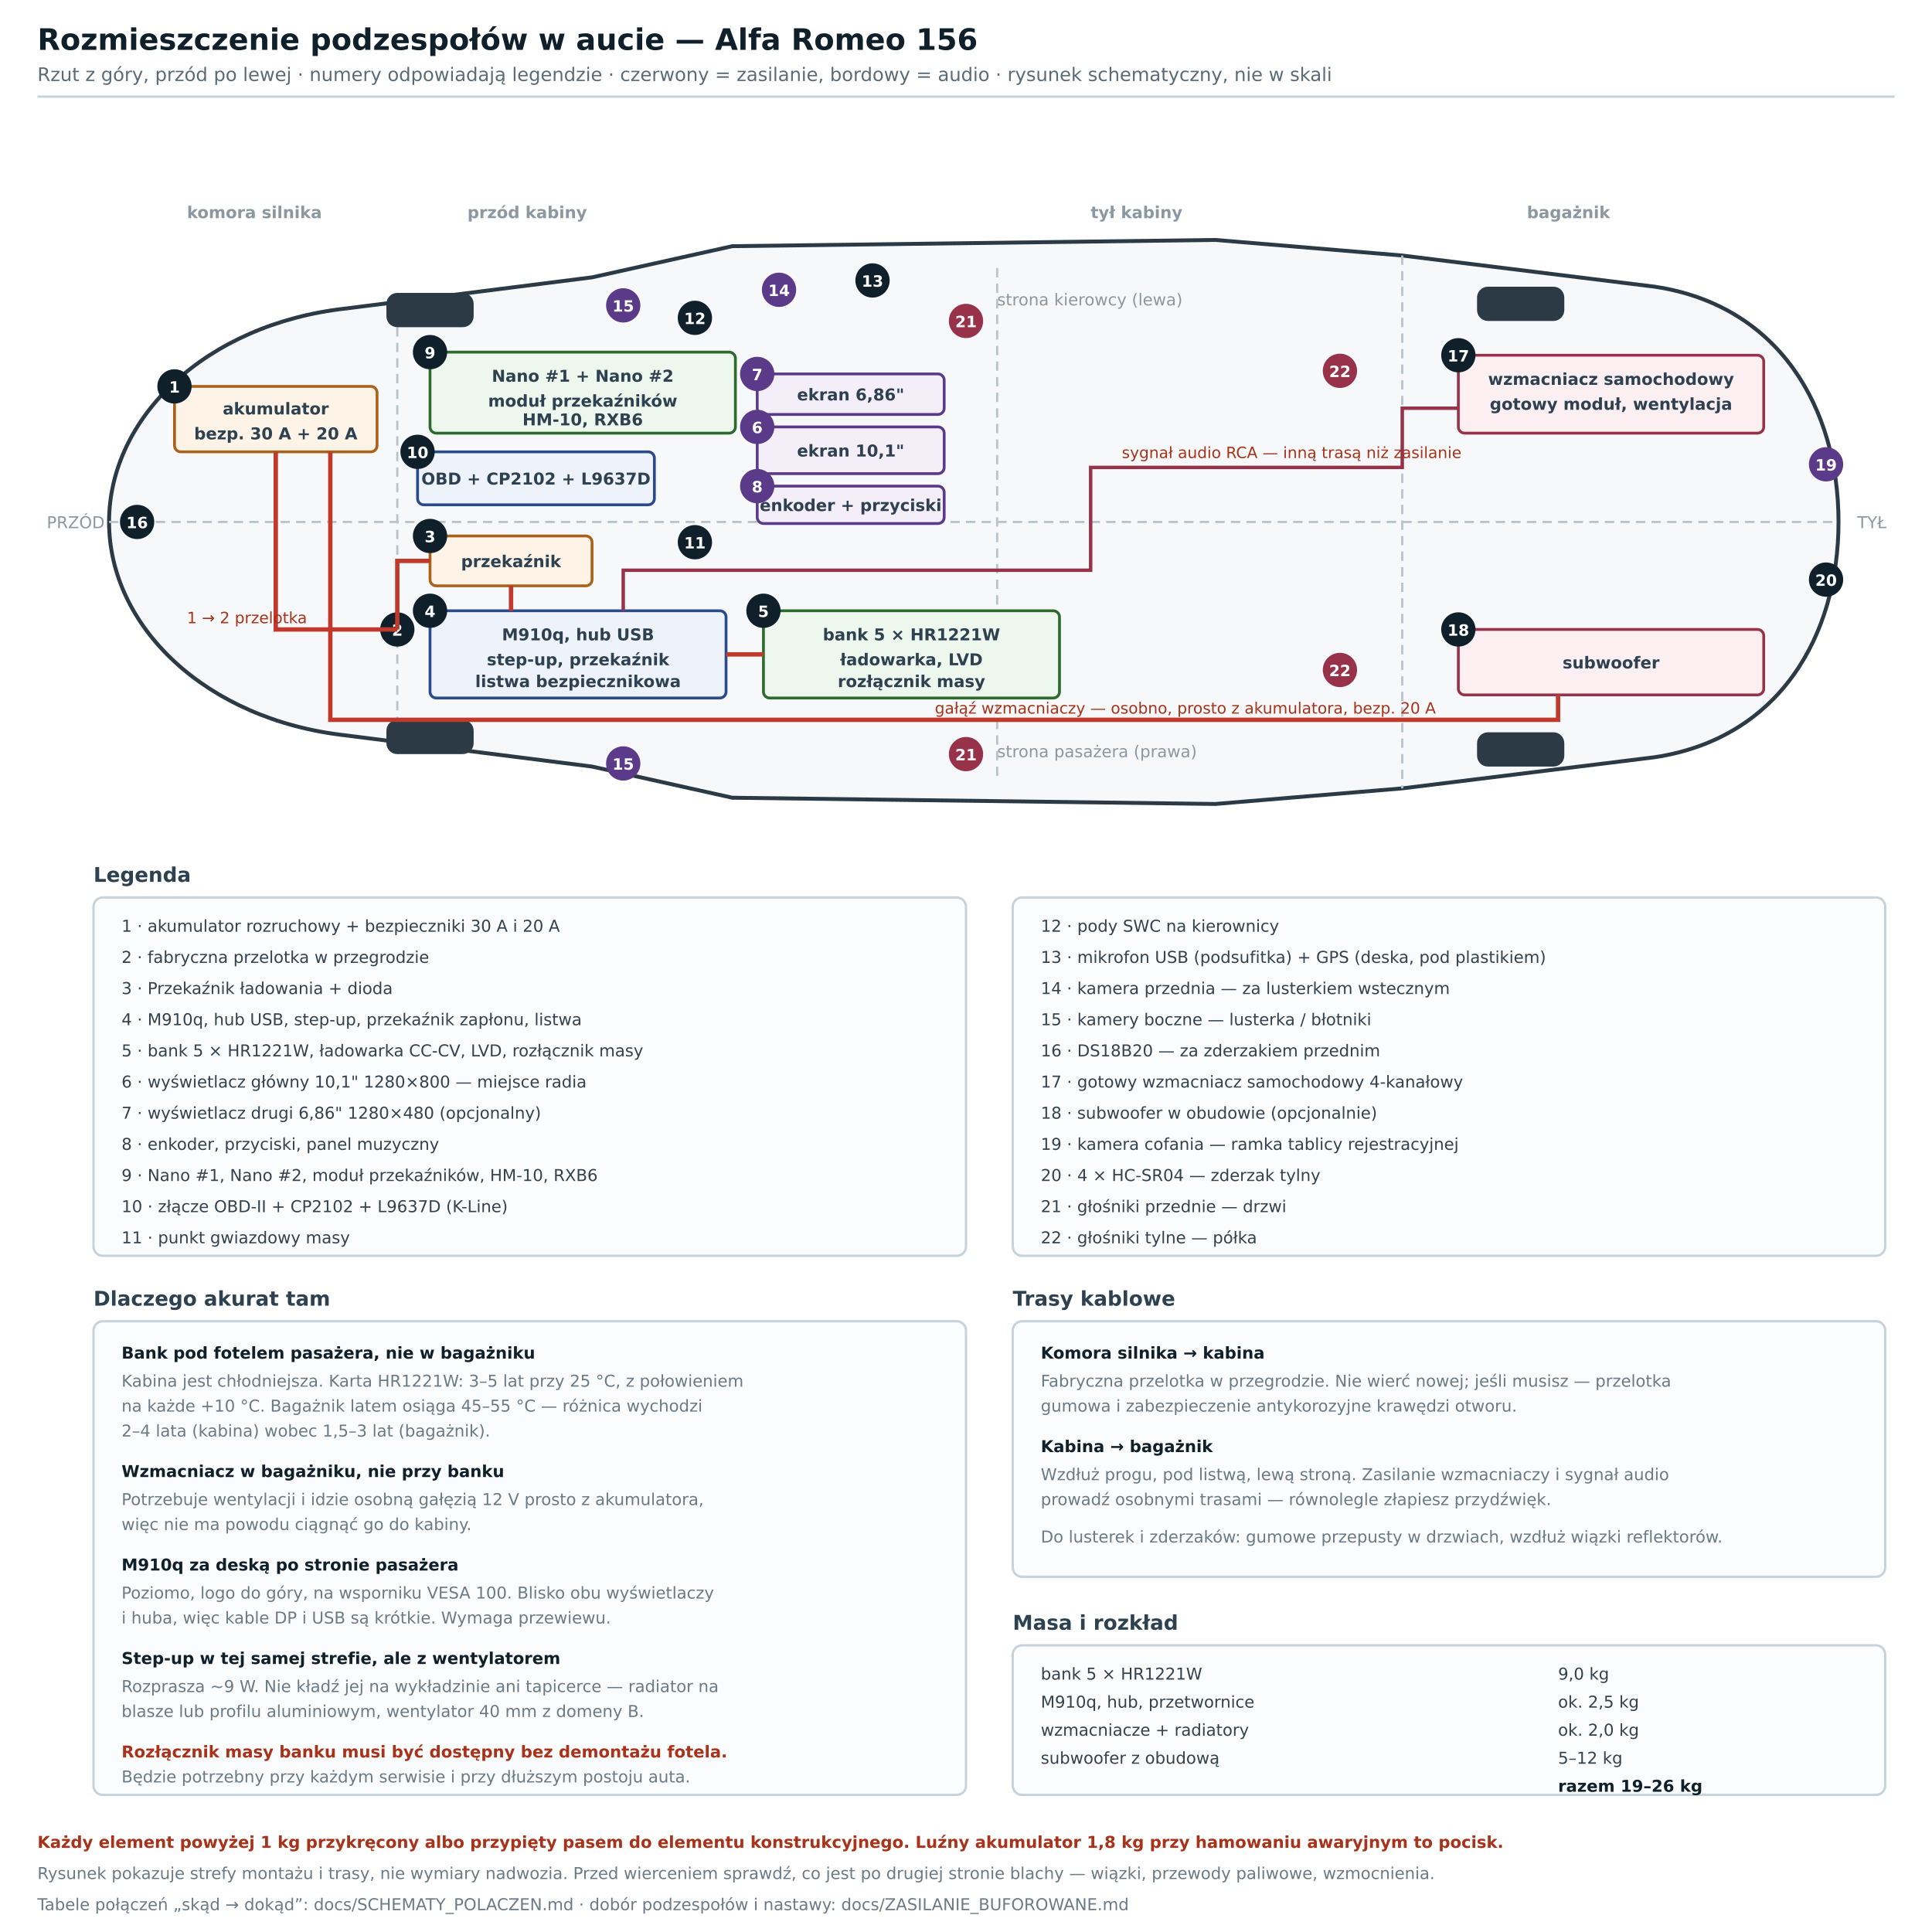
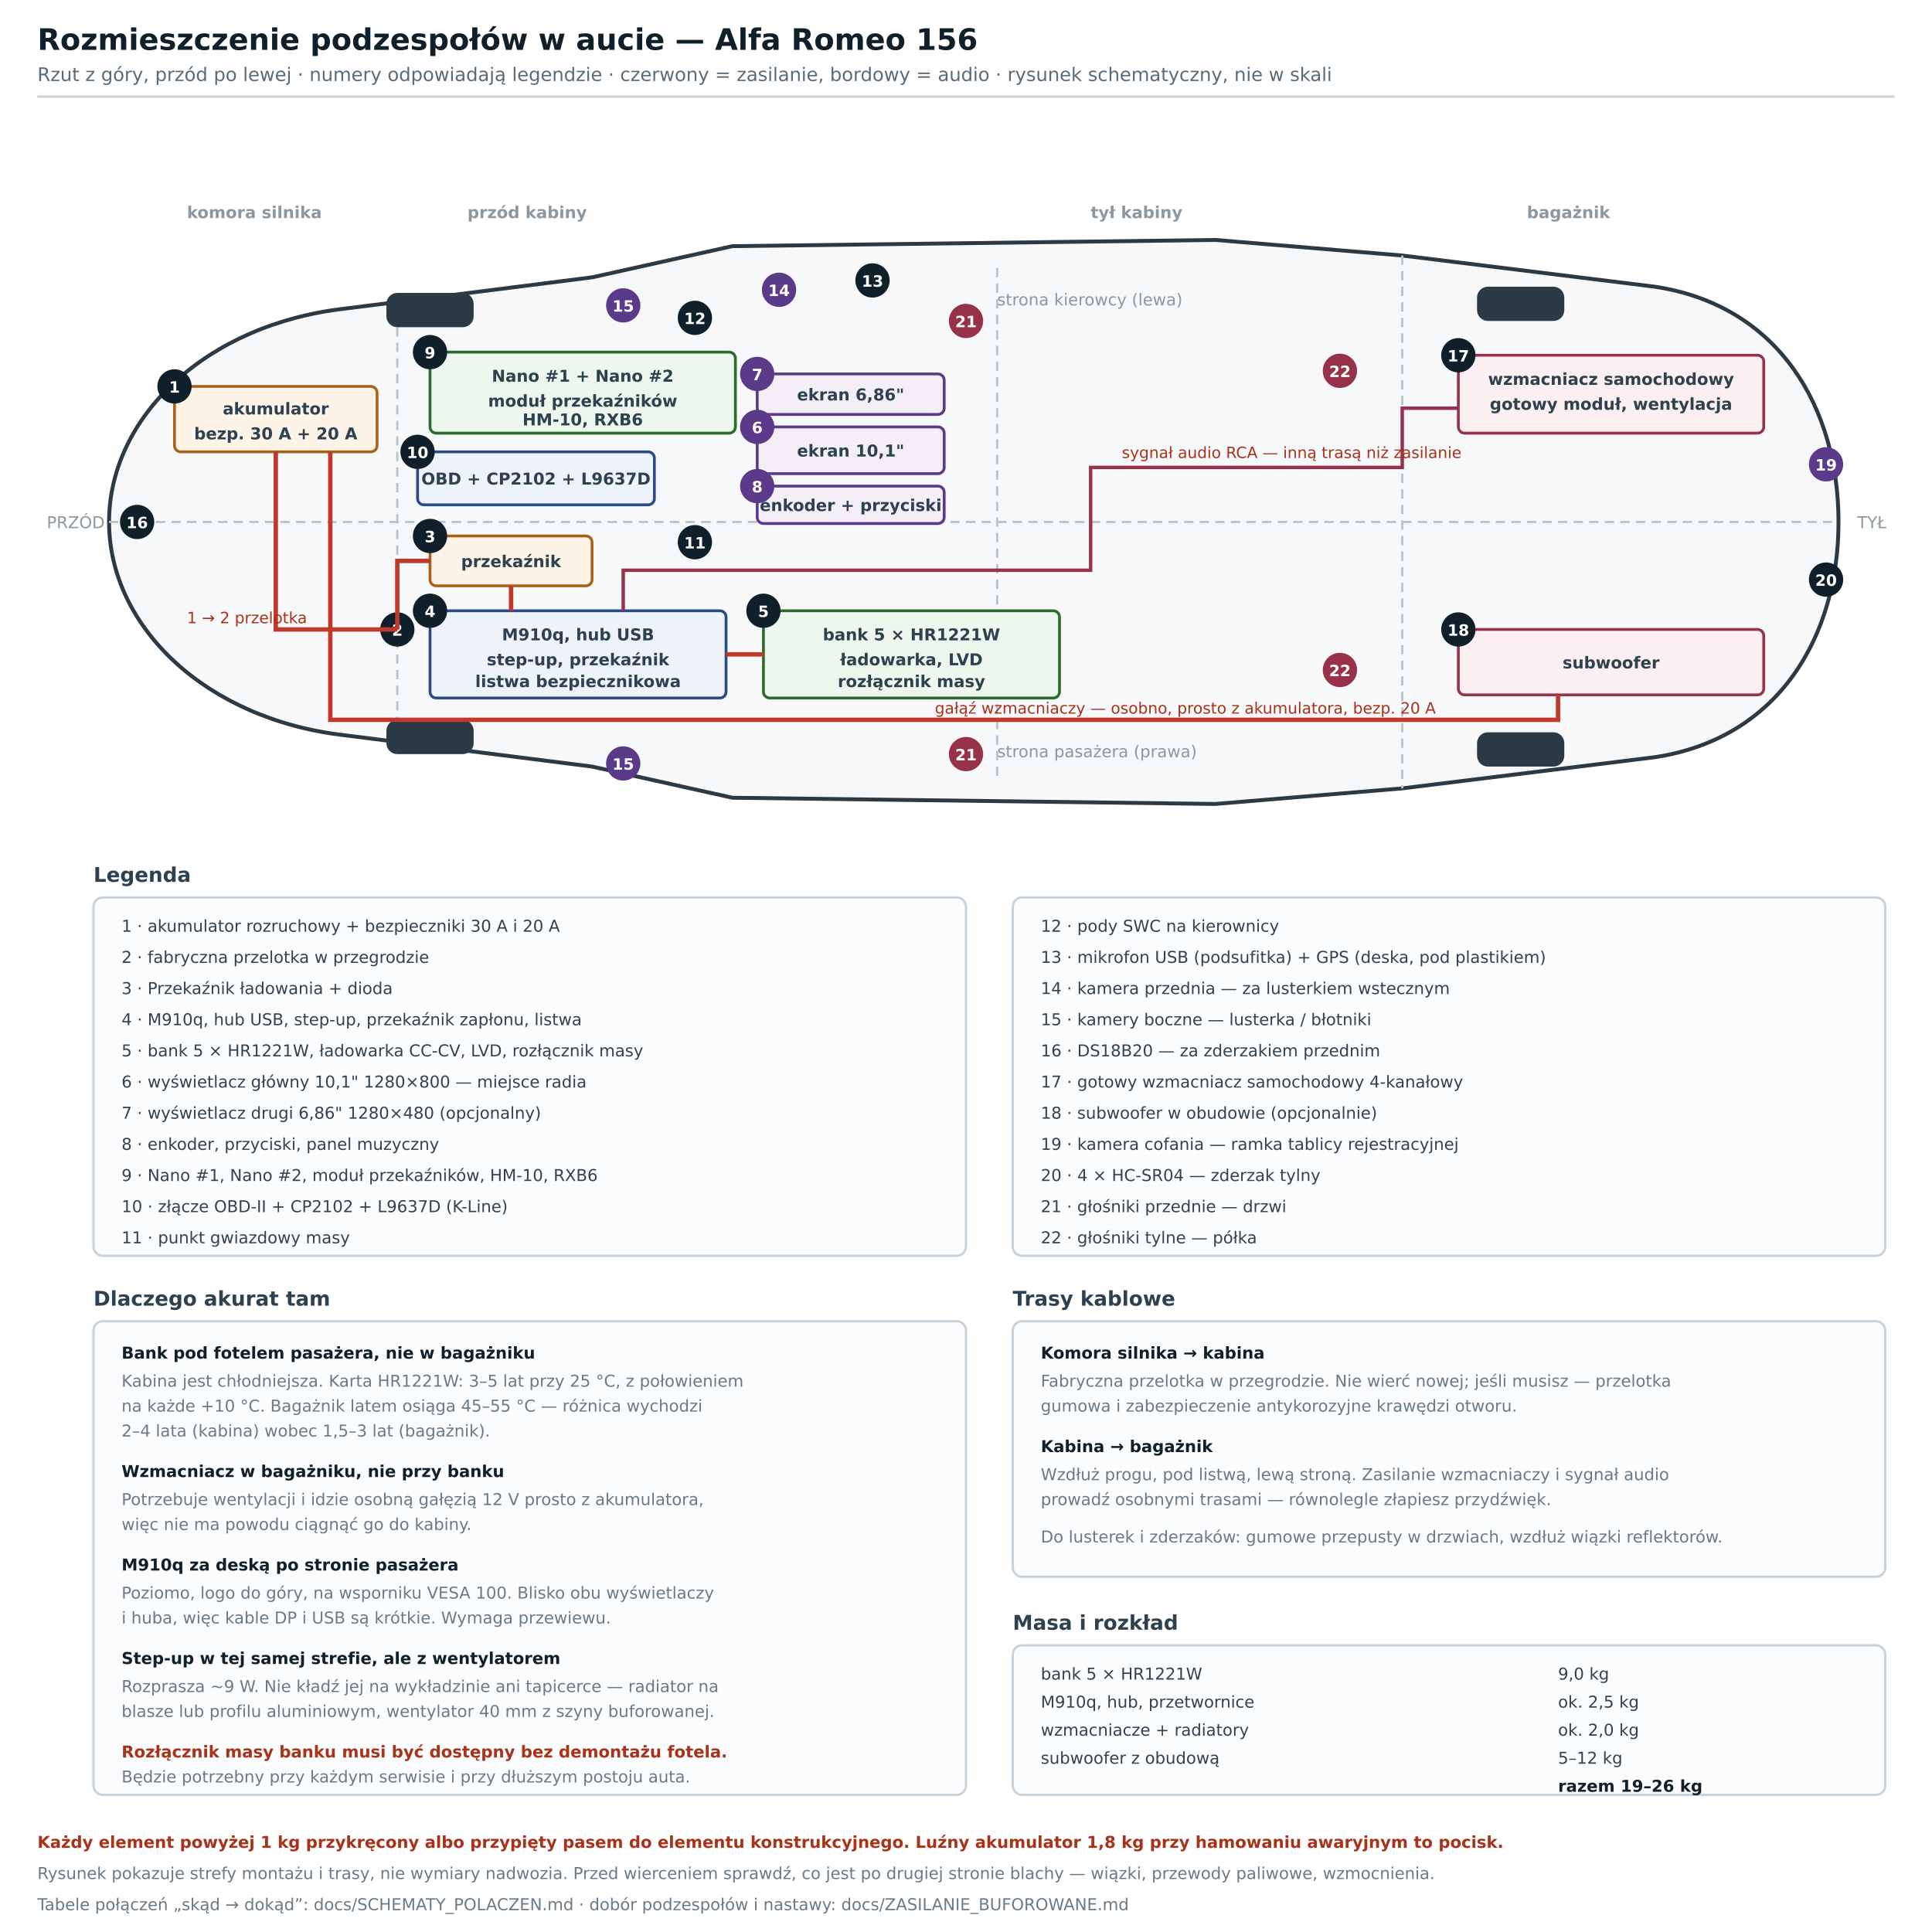
<svg xmlns="http://www.w3.org/2000/svg" width="1240" height="1240" viewBox="0 0 1240 1240" font-family="DejaVu Sans, Verdana, sans-serif">
  <style>
    .bg    { fill: #ffffff; }
    .body  { fill: #f6f8fa; stroke: #2b3a45; stroke-width: 2.5; }
    .div   { stroke: #b8c4cc; stroke-width: 1.4; fill: none; stroke-dasharray: 6 4; }
    .zoneA { fill: #eef7ee; stroke: #2d6a2d; stroke-width: 1.8; rx: 4; }
    .zoneB { fill: #eef2fa; stroke: #2b4a8a; stroke-width: 1.8; rx: 4; }
    .zoneC { fill: #fbeff1; stroke: #97324a; stroke-width: 1.8; rx: 4; }
    .zoneS { fill: #fdf3e6; stroke: #a8621a; stroke-width: 1.8; rx: 4; }
    .zoneV { fill: #f4eef9; stroke: #5c3a8a; stroke-width: 1.8; rx: 4; }
    .pin   { fill: #10202b; }
    .pinV  { fill: #5c3a8a; }
    .pinC  { fill: #97324a; }
    .pinT  { font-size: 10px; font-weight: bold; fill: #ffffff; text-anchor: middle; }
    .route { stroke: #c0392b; stroke-width: 2.8; fill: none; }
    .routeA{ stroke: #97324a; stroke-width: 2.2; fill: none; }
    .ttl   { font-size: 19px; font-weight: bold; fill: #10202b; }
    .sub   { font-size: 12px; fill: #5a6b78; }
    .zt    { font-size: 10.5px; font-weight: bold; fill: #2d4150; text-anchor: middle; }
    .ax    { font-size: 10.5px; fill: #8b98a2; }
    .axb   { font-size: 10.5px; font-weight: bold; fill: #8b98a2; }
    .sec   { font-size: 13px; font-weight: bold; fill: #2d4150; }
    .tb    { font-size: 10.5px; font-weight: bold; fill: #10202b; }
    .tl    { font-size: 10.5px; fill: #33424e; }
    .note  { font-size: 10.5px; fill: #6a7a86; }
    .warn  { font-size: 10.5px; font-weight: bold; fill: #a8321a; }
    .rl    { font-size: 10px; fill: #a8321a; }
  </style>
  <rect class="bg" x="0" y="0" width="1240" height="1240" />
  <text class="ttl" x="24" y="32">Rozmieszczenie podzespołów w aucie — Alfa Romeo 156</text>
  <text class="sub" x="24" y="52">Rzut z góry, przód po lewej · numery odpowiadają legendzie · czerwony = zasilanie, bordowy = audio · rysunek schematyczny, nie w skali</text>
  <line x1="24" y1="62" x2="1216" y2="62" stroke="#c8d2da" stroke-width="1.5" />
  <path class="body" d="M70 335       C 70 268, 132 208, 222 198       L 380 178 L 470 158 L 780 154 L 900 164       L 1062 184 C 1142 196, 1180 262, 1180 335       C 1180 408, 1142 474, 1062 486       L 900 506 L 780 516 L 470 512 L 380 492 L 222 472       C 132 462, 70 402, 70 335 Z" />
  <path class="div" d="M255 200 L255 470" />
  <path class="div" d="M640 172 L640 498" />
  <path class="div" d="M900 164 L900 506" />
  <path class="div" d="M70 335 L1180 335" />
  <rect x="248" y="188" width="56" height="22" rx="7" fill="#2b3a45" />
  <rect x="248" y="462" width="56" height="22" rx="7" fill="#2b3a45" />
  <rect x="948" y="184" width="56" height="22" rx="7" fill="#2b3a45" />
  <rect x="948" y="470" width="56" height="22" rx="7" fill="#2b3a45" />
  <text class="axb" x="120" y="140">komora silnika</text>
  <text class="axb" x="300" y="140">przód kabiny</text>
  <text class="axb" x="700" y="140">tył kabiny</text>
  <text class="axb" x="980" y="140">bagażnik</text>
  <text class="ax" x="30" y="339">PRZÓD</text>
  <text class="ax" x="1192" y="339">TYŁ</text>
  <text class="ax" x="640" y="196">strona kierowcy (lewa)</text>
  <text class="ax" x="640" y="486">strona pasażera (prawa)</text>
  <rect class="zoneS" x="112" y="248" width="130" height="42" />
  <text class="zt" x="177" y="266">akumulator</text>
  <text class="zt" x="177" y="282">bezp. 30 A + 20 A</text>
  <circle class="pin" cx="112" cy="248" r="11" />
  <text class="pinT" x="112" y="252">1</text>
  <circle class="pin" cx="88" cy="335" r="11" />
  <text class="pinT" x="88" y="339">16</text>
  <circle class="pin" cx="255" cy="404" r="11" />
  <text class="pinT" x="255" y="408">2</text>
  <rect class="zoneA" x="276" y="226" width="196" height="52" />
  <text class="zt" x="374" y="245">Nano #1 + Nano #2</text>
  <text class="zt" x="374" y="261">moduł przekaźników</text>
  <text class="zt" x="374" y="273">HM-10, RXB6</text>
  <circle class="pin" cx="276" cy="226" r="11" />
  <text class="pinT" x="276" y="230">9</text>
  <rect class="zoneB" x="268" y="290" width="152" height="34" />
  <text class="zt" x="344" y="311">OBD + CP2102 + L9637D</text>
  <circle class="pin" cx="268" cy="290" r="11" />
  <text class="pinT" x="268" y="294">10</text>
  <rect class="zoneS" x="276" y="344" width="104" height="32" />
  <text class="zt" x="328" y="364">przekaźnik</text>
  <circle class="pin" cx="276" cy="344" r="11" />
  <text class="pinT" x="276" y="348">3</text>
  <rect class="zoneB" x="276" y="392" width="190" height="56" />
  <text class="zt" x="371" y="411">M910q, hub USB</text>
  <text class="zt" x="371" y="427">step-up, przekaźnik</text>
  <text class="zt" x="371" y="441">listwa bezpiecznikowa</text>
  <circle class="pin" cx="276" cy="392" r="11" />
  <text class="pinT" x="276" y="396">4</text>
  <rect class="zoneA" x="490" y="392" width="190" height="56" />
  <text class="zt" x="585" y="411">bank 5 × HR1221W</text>
  <text class="zt" x="585" y="427">ładowarka, LVD</text>
  <text class="zt" x="585" y="441">rozłącznik masy</text>
  <circle class="pin" cx="490" cy="392" r="11" />
  <text class="pinT" x="490" y="396">5</text>
  <rect class="zoneV" x="486" y="240" width="120" height="26" />
  <text class="zt" x="546" y="257">ekran 6,86"</text>
  <circle class="pinV" cx="486" cy="240" r="11" />
  <text class="pinT" x="486" y="244">7</text>
  <rect class="zoneV" x="486" y="274" width="120" height="30" />
  <text class="zt" x="546" y="293">ekran 10,1"</text>
  <circle class="pinV" cx="486" cy="274" r="11" />
  <text class="pinT" x="486" y="278">6</text>
  <rect class="zoneV" x="486" y="312" width="120" height="24" />
  <text class="zt" x="546" y="328">enkoder + przyciski</text>
  <circle class="pinV" cx="486" cy="312" r="11" />
  <text class="pinT" x="486" y="316">8</text>
  <circle class="pin" cx="446" cy="348" r="11" />
  <text class="pinT" x="446" y="352">11</text>
  <circle class="pinV" cx="400" cy="196" r="11" />
  <text class="pinT" x="400" y="200">15</text>
  <circle class="pinV" cx="400" cy="490" r="11" />
  <text class="pinT" x="400" y="494">15</text>
  <circle class="pin" cx="446" cy="204" r="11" />
  <text class="pinT" x="446" y="208">12</text>
  <circle class="pinV" cx="500" cy="186" r="11" />
  <text class="pinT" x="500" y="190">14</text>
  <circle class="pin" cx="560" cy="180" r="11" />
  <text class="pinT" x="560" y="184">13</text>
  <circle class="pinC" cx="620" cy="206" r="11" />
  <text class="pinT" x="620" y="210">21</text>
  <circle class="pinC" cx="620" cy="484" r="11" />
  <text class="pinT" x="620" y="488">21</text>
  <circle class="pinC" cx="860" cy="238" r="11" />
  <text class="pinT" x="860" y="242">22</text>
  <circle class="pinC" cx="860" cy="430" r="11" />
  <text class="pinT" x="860" y="434">22</text>
  <rect class="zoneC" x="936" y="228" width="196" height="50" />
  <text class="zt" x="1034" y="247">wzmacniacz samochodowy</text>
  <text class="zt" x="1034" y="263">gotowy moduł, wentylacja</text>
  <circle class="pin" cx="936" cy="228" r="11" />
  <text class="pinT" x="936" y="232">17</text>
  <rect class="zoneC" x="936" y="404" width="196" height="42" />
  <text class="zt" x="1034" y="429">subwoofer</text>
  <circle class="pin" cx="936" cy="404" r="11" />
  <text class="pinT" x="936" y="408">18</text>
  <circle class="pinV" cx="1172" cy="298" r="11" />
  <text class="pinT" x="1172" y="302">19</text>
  <circle class="pin" cx="1172" cy="372" r="11" />
  <text class="pinT" x="1172" y="376">20</text>
  <path class="route" d="M177 290 L177 404 L255 404" />
  <path class="route" d="M255 404 L255 360 L276 360" />
  <path class="route" d="M328 376 L328 392" />
  <path class="route" d="M466 420 L490 420" />
  <text class="rl" x="120" y="400">1 → 2 przelotka</text>
  <path class="route" d="M212 290 L212 462 L1000 462 L1000 446" />
  <text class="rl" x="600" y="458">gałąź wzmacniaczy — osobno, prosto z akumulatora, bezp. 20 A</text>
  <path class="routeA" d="M400 392 L400 366 L700 366 L700 300 L900 300 L900 262 L936 262" />
  <text class="rl" x="720" y="294">sygnał audio RCA — inną trasą niż zasilanie</text>
  <text class="sec" x="60" y="566">Legenda</text>
  <rect x="60" y="576" width="560" height="230" fill="#fbfcfd" stroke="#c8d2da" stroke-width="1.5" rx="6" />
  <text class="tl" x="78" y="598">1 · akumulator rozruchowy + bezpieczniki 30 A i 20 A</text>
  <text class="tl" x="78" y="618">2 · fabryczna przelotka w przegrodzie</text>
  <text class="tl" x="78" y="638">3 · Przekaźnik ładowania + dioda</text>
  <text class="tl" x="78" y="658">4 · M910q, hub USB, step-up, przekaźnik zapłonu, listwa</text>
  <text class="tl" x="78" y="678">5 · bank 5 × HR1221W, ładowarka CC-CV, LVD, rozłącznik masy</text>
  <text class="tl" x="78" y="698">6 · wyświetlacz główny 10,1" 1280×800 — miejsce radia</text>
  <text class="tl" x="78" y="718">7 · wyświetlacz drugi 6,86" 1280×480 (opcjonalny)</text>
  <text class="tl" x="78" y="738">8 · enkoder, przyciski, panel muzyczny</text>
  <text class="tl" x="78" y="758">9 · Nano #1, Nano #2, moduł przekaźników, HM-10, RXB6</text>
  <text class="tl" x="78" y="778">10 · złącze OBD-II + CP2102 + L9637D (K-Line)</text>
  <text class="tl" x="78" y="798">11 · punkt gwiazdowy masy</text>
  <rect x="650" y="576" width="560" height="230" fill="#fbfcfd" stroke="#c8d2da" stroke-width="1.5" rx="6" />
  <text class="tl" x="668" y="598">12 · pody SWC na kierownicy</text>
  <text class="tl" x="668" y="618">13 · mikrofon USB (podsufitka) + GPS (deska, pod plastikiem)</text>
  <text class="tl" x="668" y="638">14 · kamera przednia — za lusterkiem wstecznym</text>
  <text class="tl" x="668" y="658">15 · kamery boczne — lusterka / błotniki</text>
  <text class="tl" x="668" y="678">16 · DS18B20 — za zderzakiem przednim</text>
  <text class="tl" x="668" y="698">17 · gotowy wzmacniacz samochodowy 4-kanałowy</text>
  <text class="tl" x="668" y="718">18 · subwoofer w obudowie (opcjonalnie)</text>
  <text class="tl" x="668" y="738">19 · kamera cofania — ramka tablicy rejestracyjnej</text>
  <text class="tl" x="668" y="758">20 · 4 × HC-SR04 — zderzak tylny</text>
  <text class="tl" x="668" y="778">21 · głośniki przednie — drzwi</text>
  <text class="tl" x="668" y="798">22 · głośniki tylne — półka</text>
  <text class="sec" x="60" y="838">Dlaczego akurat tam</text>
  <rect x="60" y="848" width="560" height="304" fill="#fbfcfd" stroke="#c8d2da" stroke-width="1.5" rx="6" />
  <text class="tb" x="78" y="872">Bank pod fotelem pasażera, nie w bagażniku</text>
  <text class="note" x="78" y="890">Kabina jest chłodniejsza. Karta HR1221W: 3–5 lat przy 25 °C, z połowieniem</text>
  <text class="note" x="78" y="906">na każde +10 °C. Bagażnik latem osiąga 45–55 °C — różnica wychodzi</text>
  <text class="note" x="78" y="922">2–4 lata (kabina) wobec 1,5–3 lat (bagażnik).</text>
  <text class="tb" x="78" y="948">Wzmacniacz w bagażniku, nie przy banku</text>
  <text class="note" x="78" y="966">Potrzebuje wentylacji i idzie osobną gałęzią 12 V prosto z akumulatora,</text>
  <text class="note" x="78" y="982">więc nie ma powodu ciągnąć go do kabiny.</text>
  <text class="tb" x="78" y="1008">M910q za deską po stronie pasażera</text>
  <text class="note" x="78" y="1026">Poziomo, logo do góry, na wsporniku VESA 100. Blisko obu wyświetlaczy</text>
  <text class="note" x="78" y="1042">i huba, więc kable DP i USB są krótkie. Wymaga przewiewu.</text>
  <text class="tb" x="78" y="1068">Step-up w tej samej strefie, ale z wentylatorem</text>
  <text class="note" x="78" y="1086">Rozprasza ~9 W. Nie kładź jej na wykładzinie ani tapicerce — radiator na</text>
-   <text class="note" x="78" y="1102">blasze lub profilu aluminiowym, wentylator 40 mm z domeny B.</text>
+   <text class="note" x="78" y="1102">blasze lub profilu aluminiowym, wentylator 40 mm z szyny buforowanej.</text>
  <text class="warn" x="78" y="1128">Rozłącznik masy banku musi być dostępny bez demontażu fotela.</text>
  <text class="note" x="78" y="1144">Będzie potrzebny przy każdym serwisie i przy dłuższym postoju auta.</text>
  <text class="sec" x="650" y="838">Trasy kablowe</text>
  <rect x="650" y="848" width="560" height="164" fill="#fbfcfd" stroke="#c8d2da" stroke-width="1.5" rx="6" />
  <text class="tb" x="668" y="872">Komora silnika → kabina</text>
  <text class="note" x="668" y="890">Fabryczna przelotka w przegrodzie. Nie wierć nowej; jeśli musisz — przelotka</text>
  <text class="note" x="668" y="906">gumowa i zabezpieczenie antykorozyjne krawędzi otworu.</text>
  <text class="tb" x="668" y="932">Kabina → bagażnik</text>
  <text class="note" x="668" y="950">Wzdłuż progu, pod listwą, lewą stroną. Zasilanie wzmacniaczy i sygnał audio</text>
  <text class="note" x="668" y="966">prowadź osobnymi trasami — równolegle złapiesz przydźwięk.</text>
  <text class="note" x="668" y="990">Do lusterek i zderzaków: gumowe przepusty w drzwiach, wzdłuż wiązki reflektorów.</text>
  <text class="sec" x="650" y="1046">Masa i rozkład</text>
  <rect x="650" y="1056" width="560" height="96" fill="#fbfcfd" stroke="#c8d2da" stroke-width="1.5" rx="6" />
  <text class="tl" x="668" y="1078">bank 5 × HR1221W</text>
  <text class="tl" x="1000" y="1078">9,0 kg</text>
  <text class="tl" x="668" y="1096">M910q, hub, przetwornice</text>
  <text class="tl" x="1000" y="1096">ok. 2,5 kg</text>
  <text class="tl" x="668" y="1114">wzmacniacze + radiatory</text>
  <text class="tl" x="1000" y="1114">ok. 2,0 kg</text>
  <text class="tl" x="668" y="1132">subwoofer z obudową</text>
  <text class="tl" x="1000" y="1132">5–12 kg</text>
  <text class="tb" x="1000" y="1150">razem 19–26 kg</text>
  <text class="warn" x="24" y="1186">Każdy element powyżej 1 kg przykręcony albo przypięty pasem do elementu konstrukcyjnego. Luźny akumulator 1,8 kg przy hamowaniu awaryjnym to pocisk.</text>
  <text class="note" x="24" y="1206">Rysunek pokazuje strefy montażu i trasy, nie wymiary nadwozia. Przed wierceniem sprawdź, co jest po drugiej stronie blachy — wiązki, przewody paliwowe, wzmocnienia.</text>
  <text class="note" x="24" y="1226">Tabele połączeń „skąd → dokąd”: docs/SCHEMATY_POLACZEN.md · dobór podzespołów i nastawy: docs/ZASILANIE_BUFOROWANE.md</text>
</svg>
